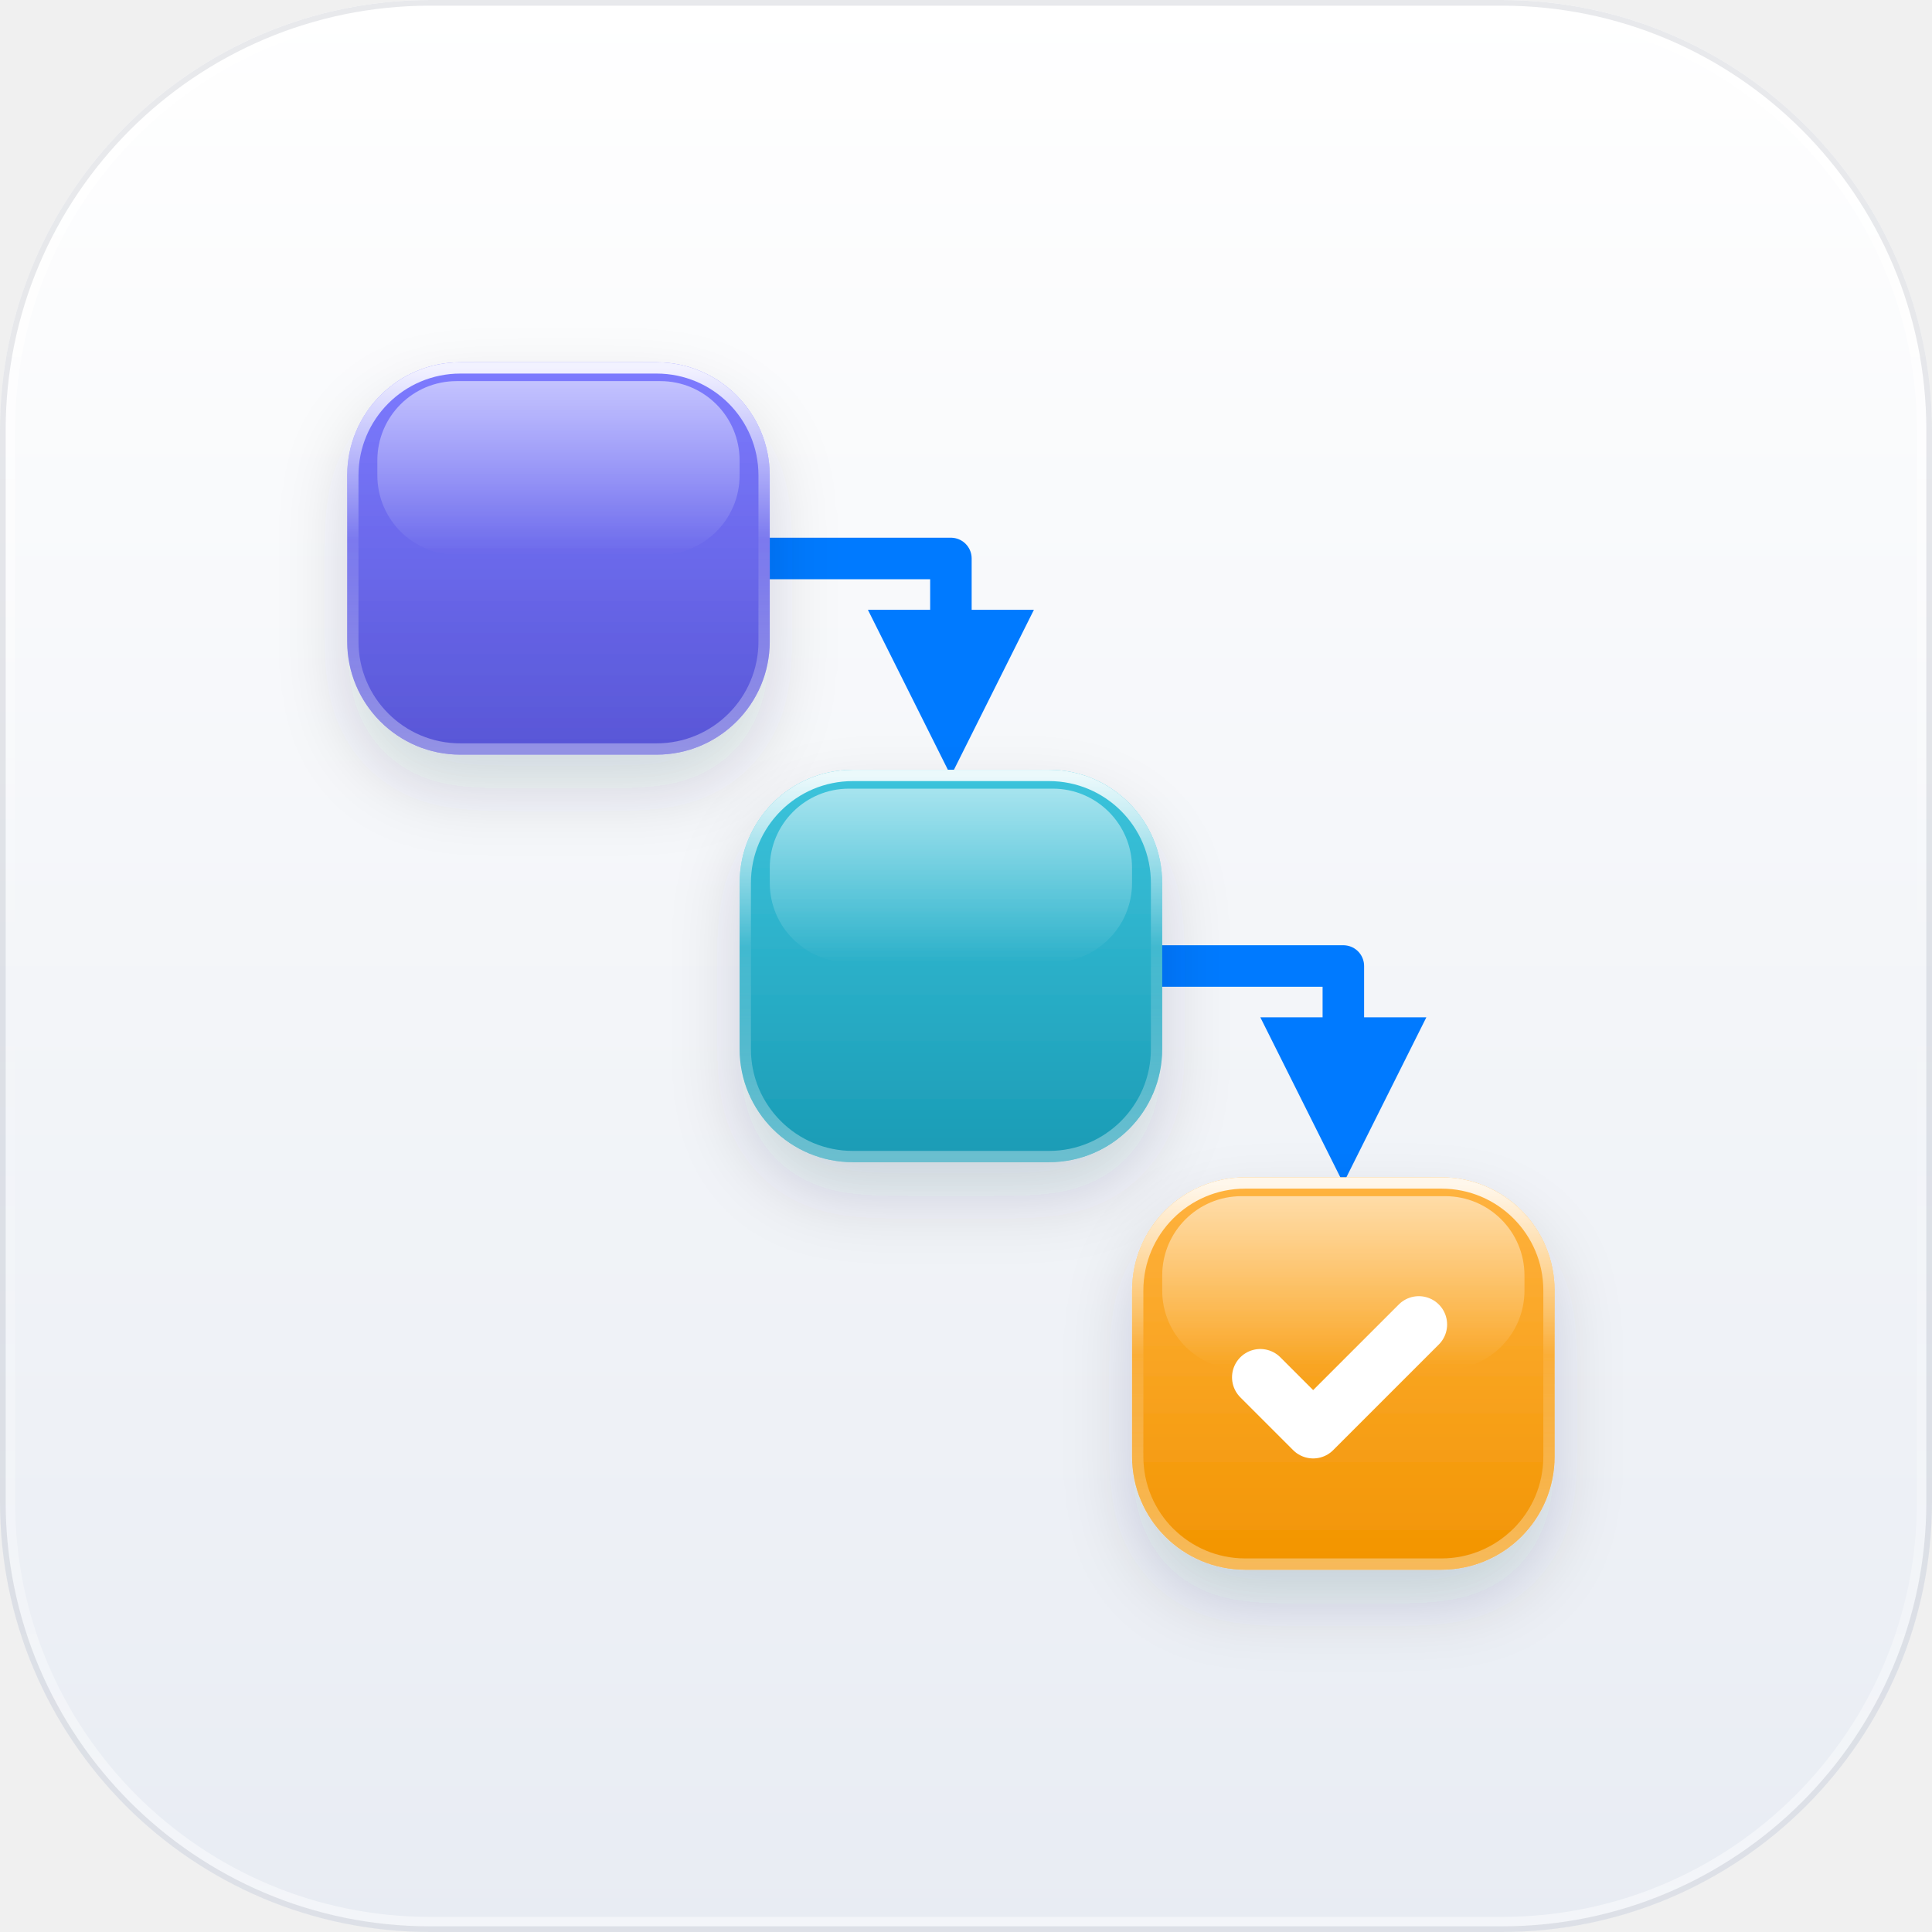
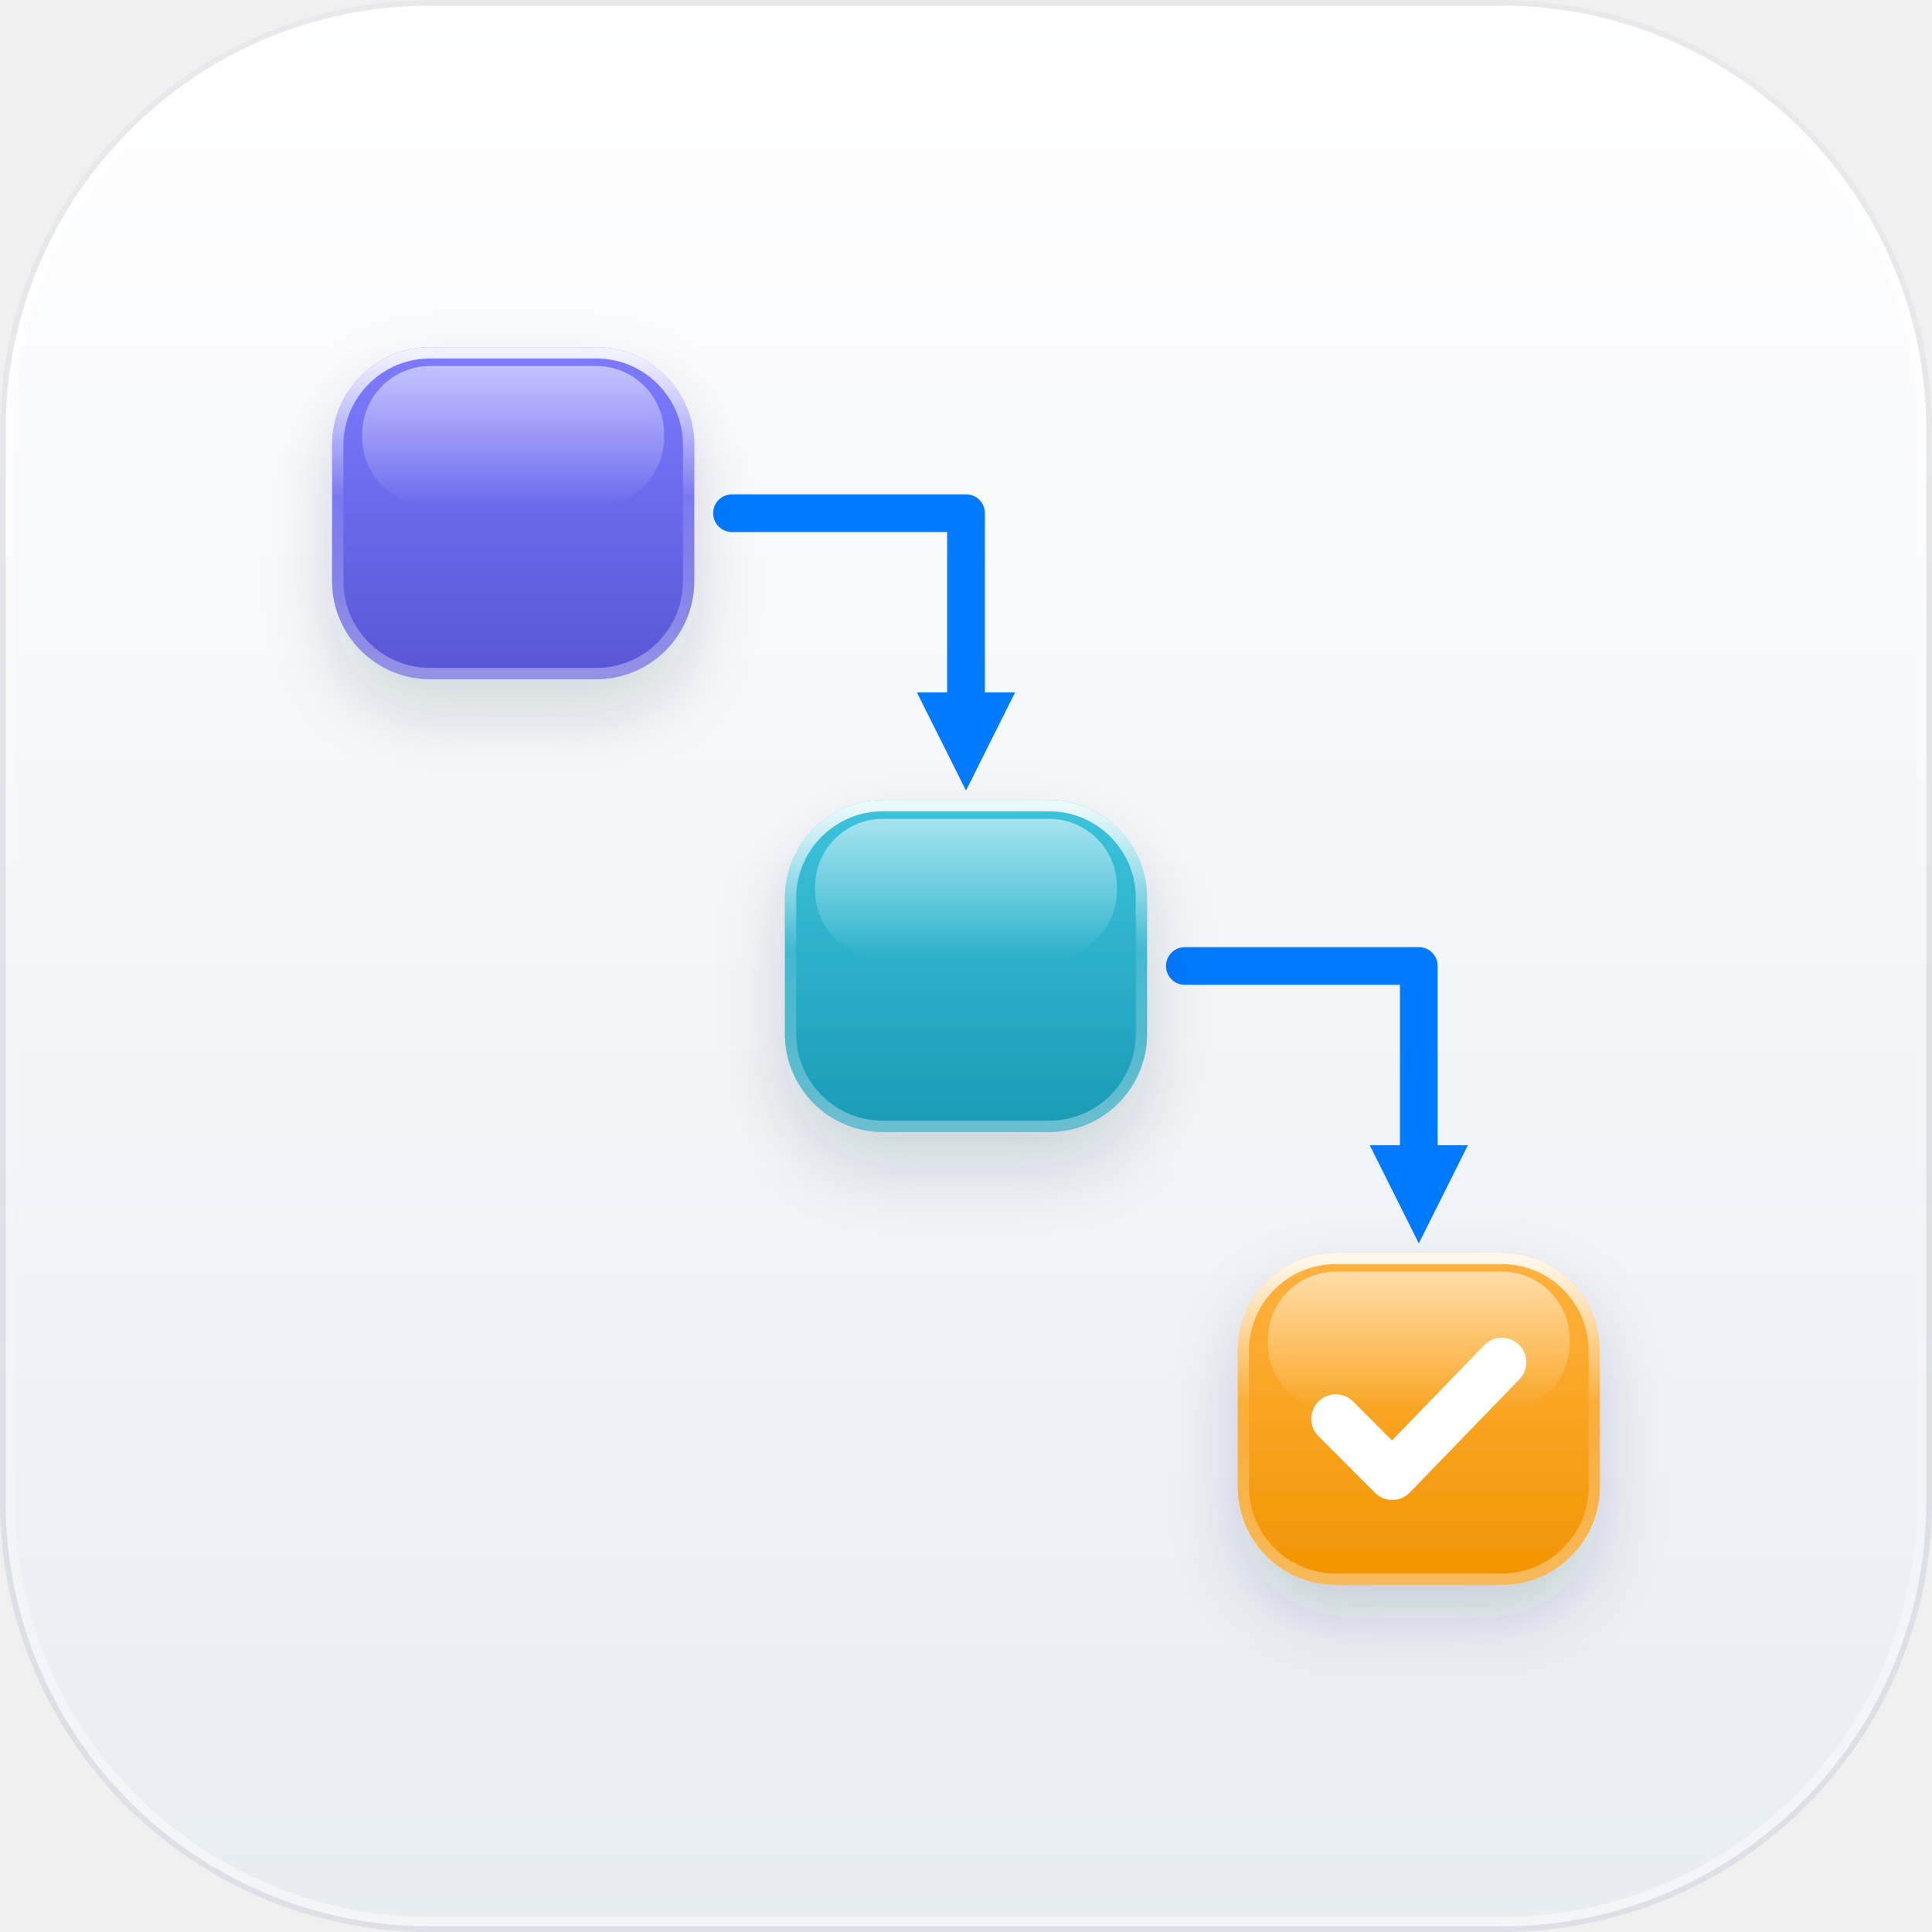
<svg xmlns="http://www.w3.org/2000/svg" viewBox="0 0 512 512">
  <defs>
    <linearGradient id="nr-bg" x1="0" y1="0" x2="0" y2="1">
      <stop offset="0" stop-color="#ffffff" />
      <stop offset="1" stop-color="#e8ecf3" />
    </linearGradient>
    <linearGradient id="nr-rim" x1="0" y1="0" x2="0" y2="1">
      <stop offset="0" stop-color="#fff" stop-opacity="1" />
      <stop offset=".5" stop-color="#fff" stop-opacity="0" />
      <stop offset="1" stop-color="#fff" stop-opacity=".5" />
    </linearGradient>
    <linearGradient id="nr-gloss" x1="0" y1="0" x2="0" y2="1">
      <stop offset="0" stop-color="#fff" stop-opacity=".55" />
      <stop offset="1" stop-color="#fff" stop-opacity="0" />
    </linearGradient>
    <linearGradient id="nr-prim" x1="0" y1="0" x2="0" y2="1">
      <stop offset="0" stop-color="#fff" stop-opacity=".9" />
      <stop offset=".45" stop-color="#fff" stop-opacity=".1" />
      <stop offset="1" stop-color="#fff" stop-opacity=".35" />
    </linearGradient>
    <linearGradient id="nr-p0" x1="0" y1="0" x2="0" y2="1">
      <stop offset="0" stop-color="#7d7bff" />
      <stop offset="1" stop-color="#5856d6" />
    </linearGradient>
    <linearGradient id="nr-p1" x1="0" y1="0" x2="0" y2="1">
      <stop offset="0" stop-color="#3cc4dc" />
      <stop offset="1" stop-color="#1a9bb5" />
    </linearGradient>
    <linearGradient id="nr-p2" x1="0" y1="0" x2="0" y2="1">
      <stop offset="0" stop-color="#ffb340" />
      <stop offset="1" stop-color="#f29400" />
    </linearGradient>
    <linearGradient id="nr-line" x1="0" y1="0" x2="0" y2="1">
      <stop offset="0" stop-color="#3d9bff" />
      <stop offset="1" stop-color="#007aff" />
    </linearGradient>
    <radialGradient id="nr-dot" cx=".38" cy=".32" r=".75">
      <stop offset="0" stop-color="#7cc0ff" />
      <stop offset=".55" stop-color="#1a86ff" />
      <stop offset="1" stop-color="#0063d6" />
    </radialGradient>
    <filter id="nr-sh" x="-30%" y="-40%" width="160%" height="200%">
      <feDropShadow dx="0" dy="9" stdDeviation="9" flood-color="#1b2540" flood-opacity=".16" />
    </filter>
    <clipPath id="nr-clip">
      <rect width="512" height="512" rx="114" />
    </clipPath>
-     <marker id="nr-arrow" viewBox="0 0 10 10" refX="6" refY="5" markerWidth="4" markerHeight="4" orient="auto">
-       <path d="M0,0 L10,5 L0,10 z" fill="#007aff" />
+     <marker id="nr-arrow" viewBox="0 0 12 12" refX="3" refY="6" markerWidth="2.6" markerHeight="2.6" markerUnits="strokeWidth" orient="auto">
+       <path d="M0,0 L12,6 L0,12 z" fill="#007aff" />
    </marker>
  </defs>
  <g clip-path="url(#nr-clip)">
    <rect width="512" height="512" fill="url(#nr-bg)" />
  </g>
  <rect class="rim" x="2" y="2" width="508" height="508" rx="112" fill="none" stroke="url(#nr-rim)" stroke-width="4" />
  <rect class="rim" x=".75" y=".75" width="510.5" height="510.5" rx="113.25" fill="none" stroke="#0b1530" stroke-opacity=".09" stroke-width="1.5" />
-   <path d="M 204 148 H 252 V 188" fill="none" stroke="#007aff" stroke-width="11" stroke-linecap="round" stroke-linejoin="round" marker-end="url(#nr-arrow)" />
-   <path d="M 308 256 H 356 V 296" fill="none" stroke="#007aff" stroke-width="11" stroke-linecap="round" stroke-linejoin="round" marker-end="url(#nr-arrow)" />
+   <path d="M 194 136 H 256 V 190" fill="none" stroke="#007aff" stroke-width="10" stroke-linecap="round" stroke-linejoin="round" marker-end="url(#nr-arrow)" />
+   <path d="M 314 256 H 376 V 310" fill="none" stroke="#007aff" stroke-width="10" stroke-linecap="round" stroke-linejoin="round" marker-end="url(#nr-arrow)" />
  <g filter="url(#nr-sh)">
-     <rect x="92" y="96" width="112" height="104" rx="30" fill="url(#nr-p0)" />
-     <rect x="100" y="101" width="96" height="46" rx="21" fill="url(#nr-gloss)" />
-     <rect x="93.5" y="97.5" width="109" height="101" rx="28.5" fill="none" stroke="url(#nr-prim)" stroke-width="3" />
+     <rect x="88" y="92" width="96" height="88" rx="26" fill="url(#nr-p0)" />
+     <rect x="96" y="97" width="80" height="37" rx="18" fill="url(#nr-gloss)" />
+     <rect x="89.5" y="93.5" width="93" height="85" rx="24.5" fill="none" stroke="url(#nr-prim)" stroke-width="3" />
  </g>
  <g filter="url(#nr-sh)">
-     <rect x="196" y="204" width="112" height="104" rx="30" fill="url(#nr-p1)" />
-     <rect x="204" y="209" width="96" height="46" rx="21" fill="url(#nr-gloss)" />
-     <rect x="197.5" y="205.5" width="109" height="101" rx="28.5" fill="none" stroke="url(#nr-prim)" stroke-width="3" />
+     <rect x="208" y="212" width="96" height="88" rx="26" fill="url(#nr-p1)" />
+     <rect x="216" y="217" width="80" height="37" rx="18" fill="url(#nr-gloss)" />
+     <rect x="209.5" y="213.5" width="93" height="85" rx="24.5" fill="none" stroke="url(#nr-prim)" stroke-width="3" />
  </g>
  <g filter="url(#nr-sh)">
-     <rect x="300" y="312" width="112" height="104" rx="30" fill="url(#nr-p2)" />
-     <rect x="308" y="317" width="96" height="46" rx="21" fill="url(#nr-gloss)" />
-     <rect x="301.5" y="313.5" width="109" height="101" rx="28.5" fill="none" stroke="url(#nr-prim)" stroke-width="3" />
+     <rect x="328" y="332" width="96" height="88" rx="26" fill="url(#nr-p2)" />
+     <rect x="336" y="337" width="80" height="37" rx="18" fill="url(#nr-gloss)" />
+     <rect x="329.5" y="333.5" width="93" height="85" rx="24.5" fill="none" stroke="url(#nr-prim)" stroke-width="3" />
  </g>
-   <path d="M 334 365 l 14 14 l 28 -28" fill="none" stroke="#fff" stroke-width="15" stroke-linecap="round" stroke-linejoin="round" />
+   <path d="M 354 376 L 368.96 391 L 398 361" fill="none" stroke="#fff" stroke-width="13" stroke-linecap="round" stroke-linejoin="round" />
</svg>
